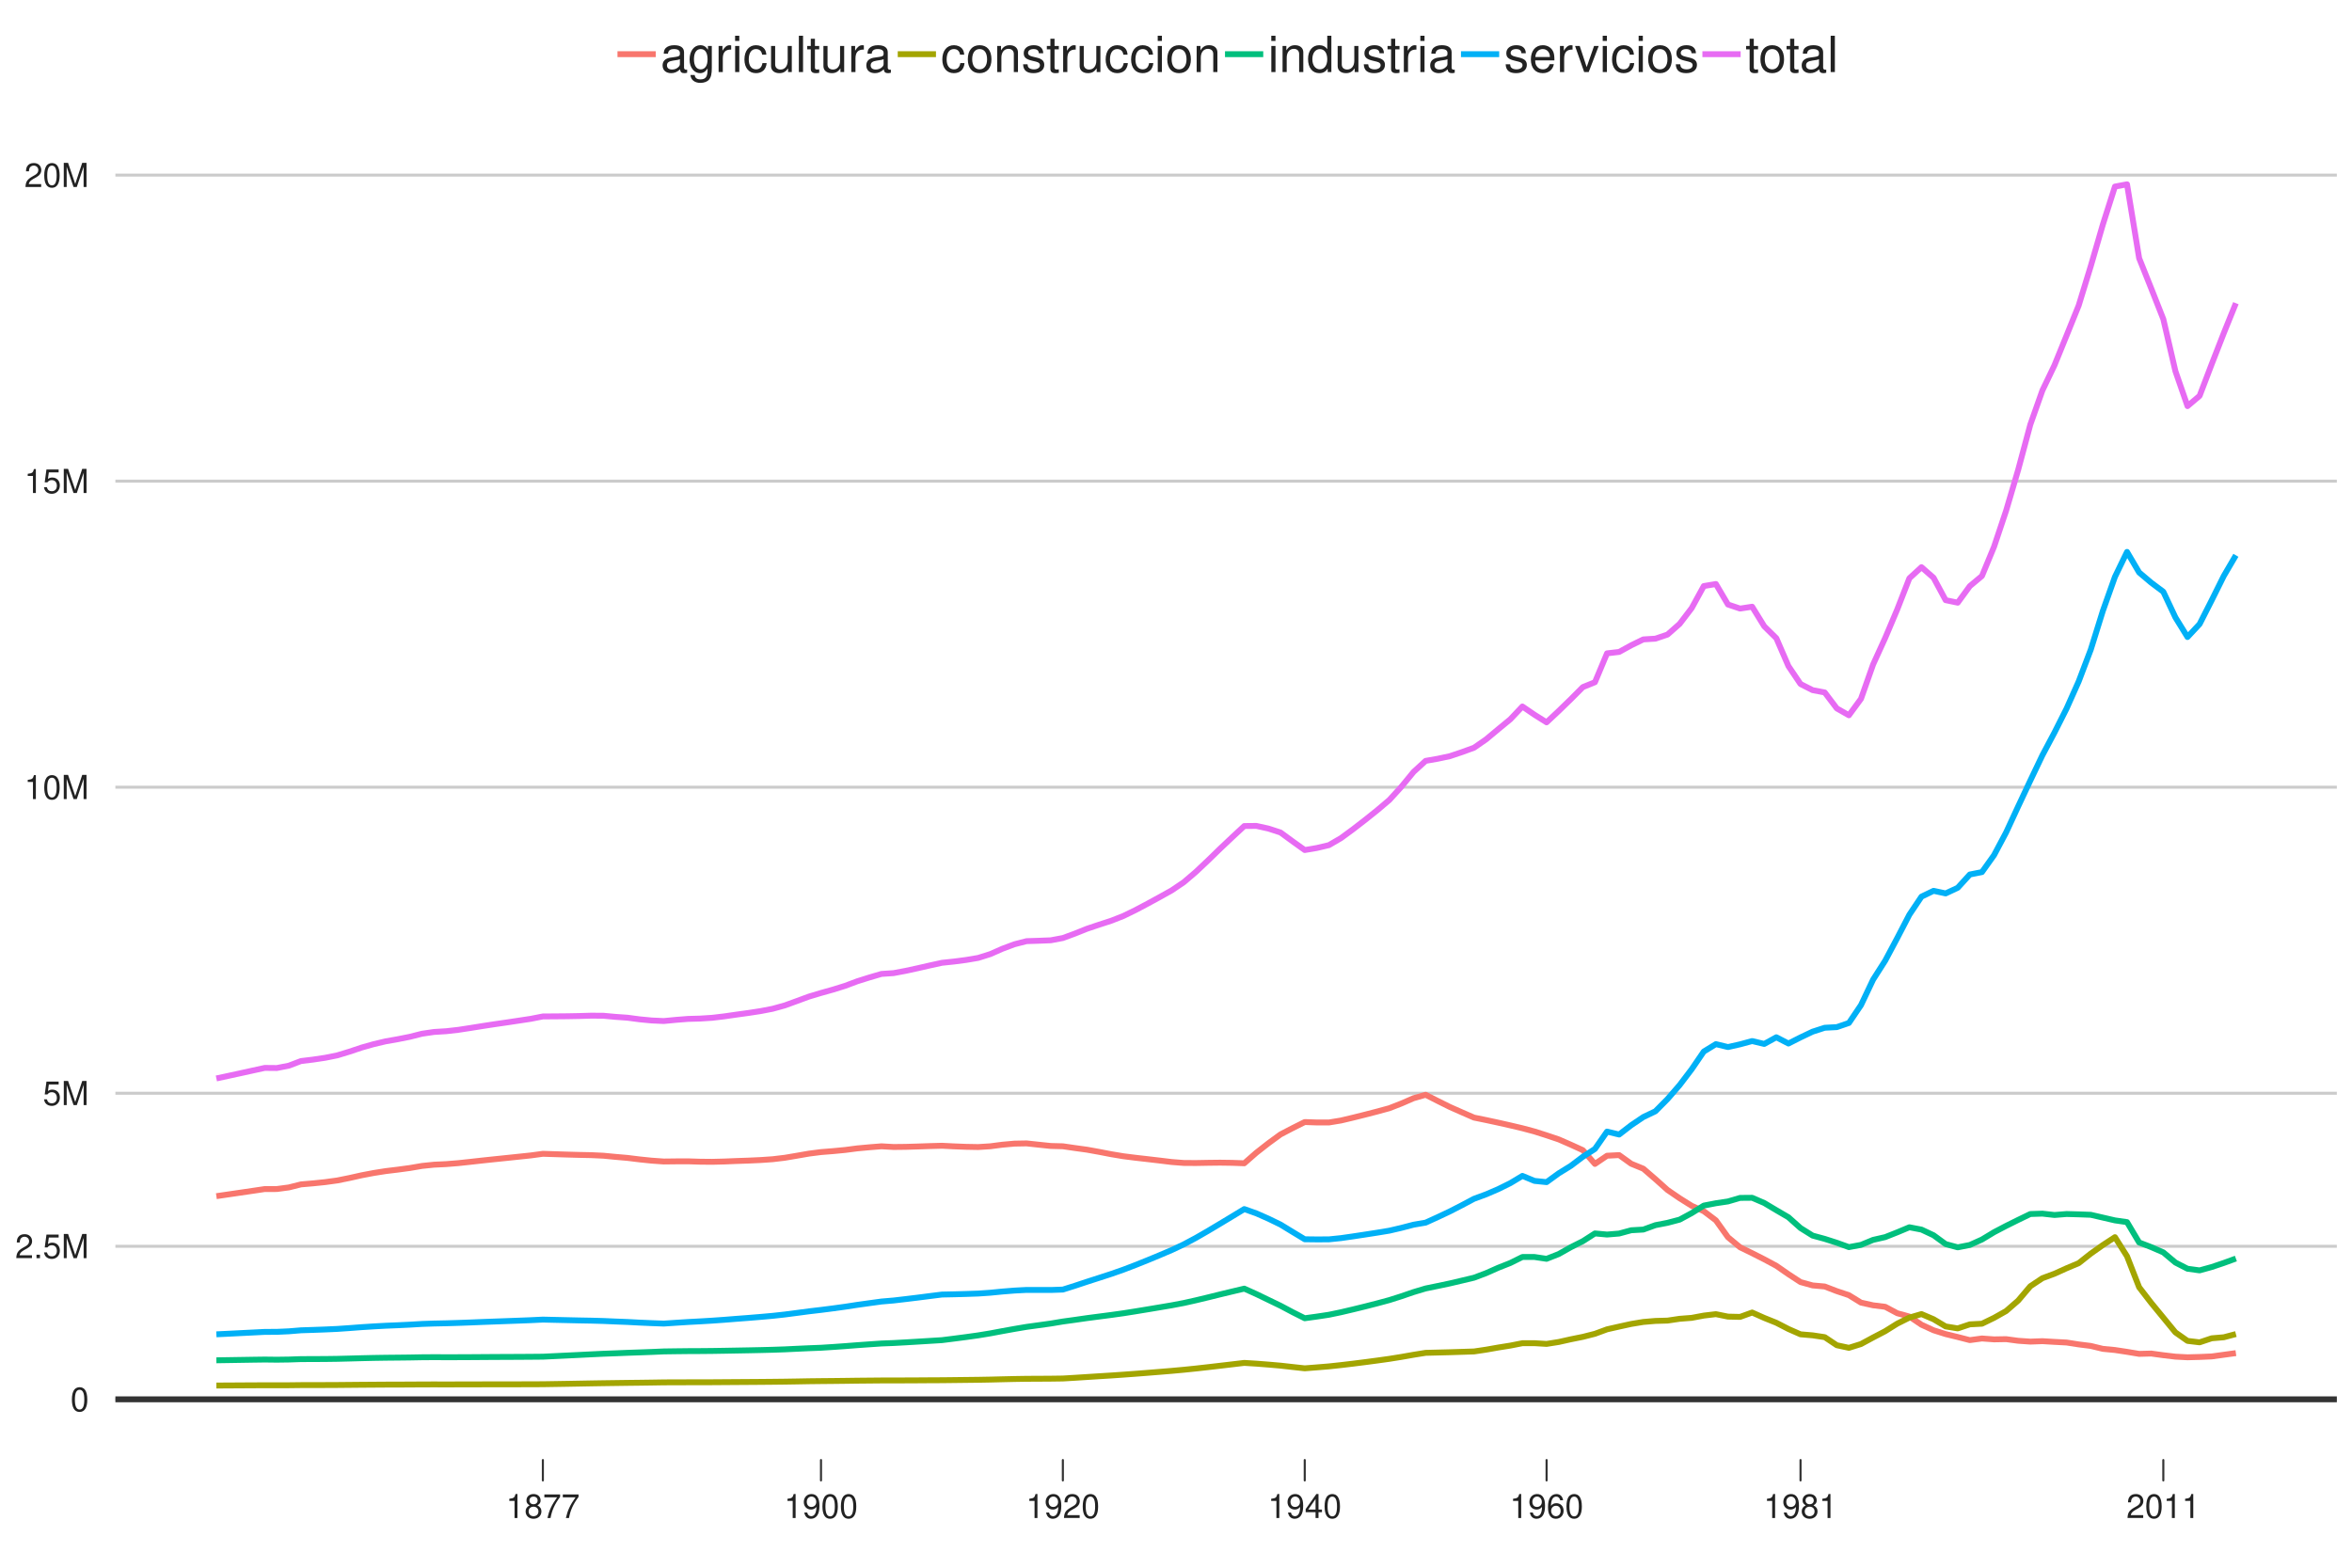
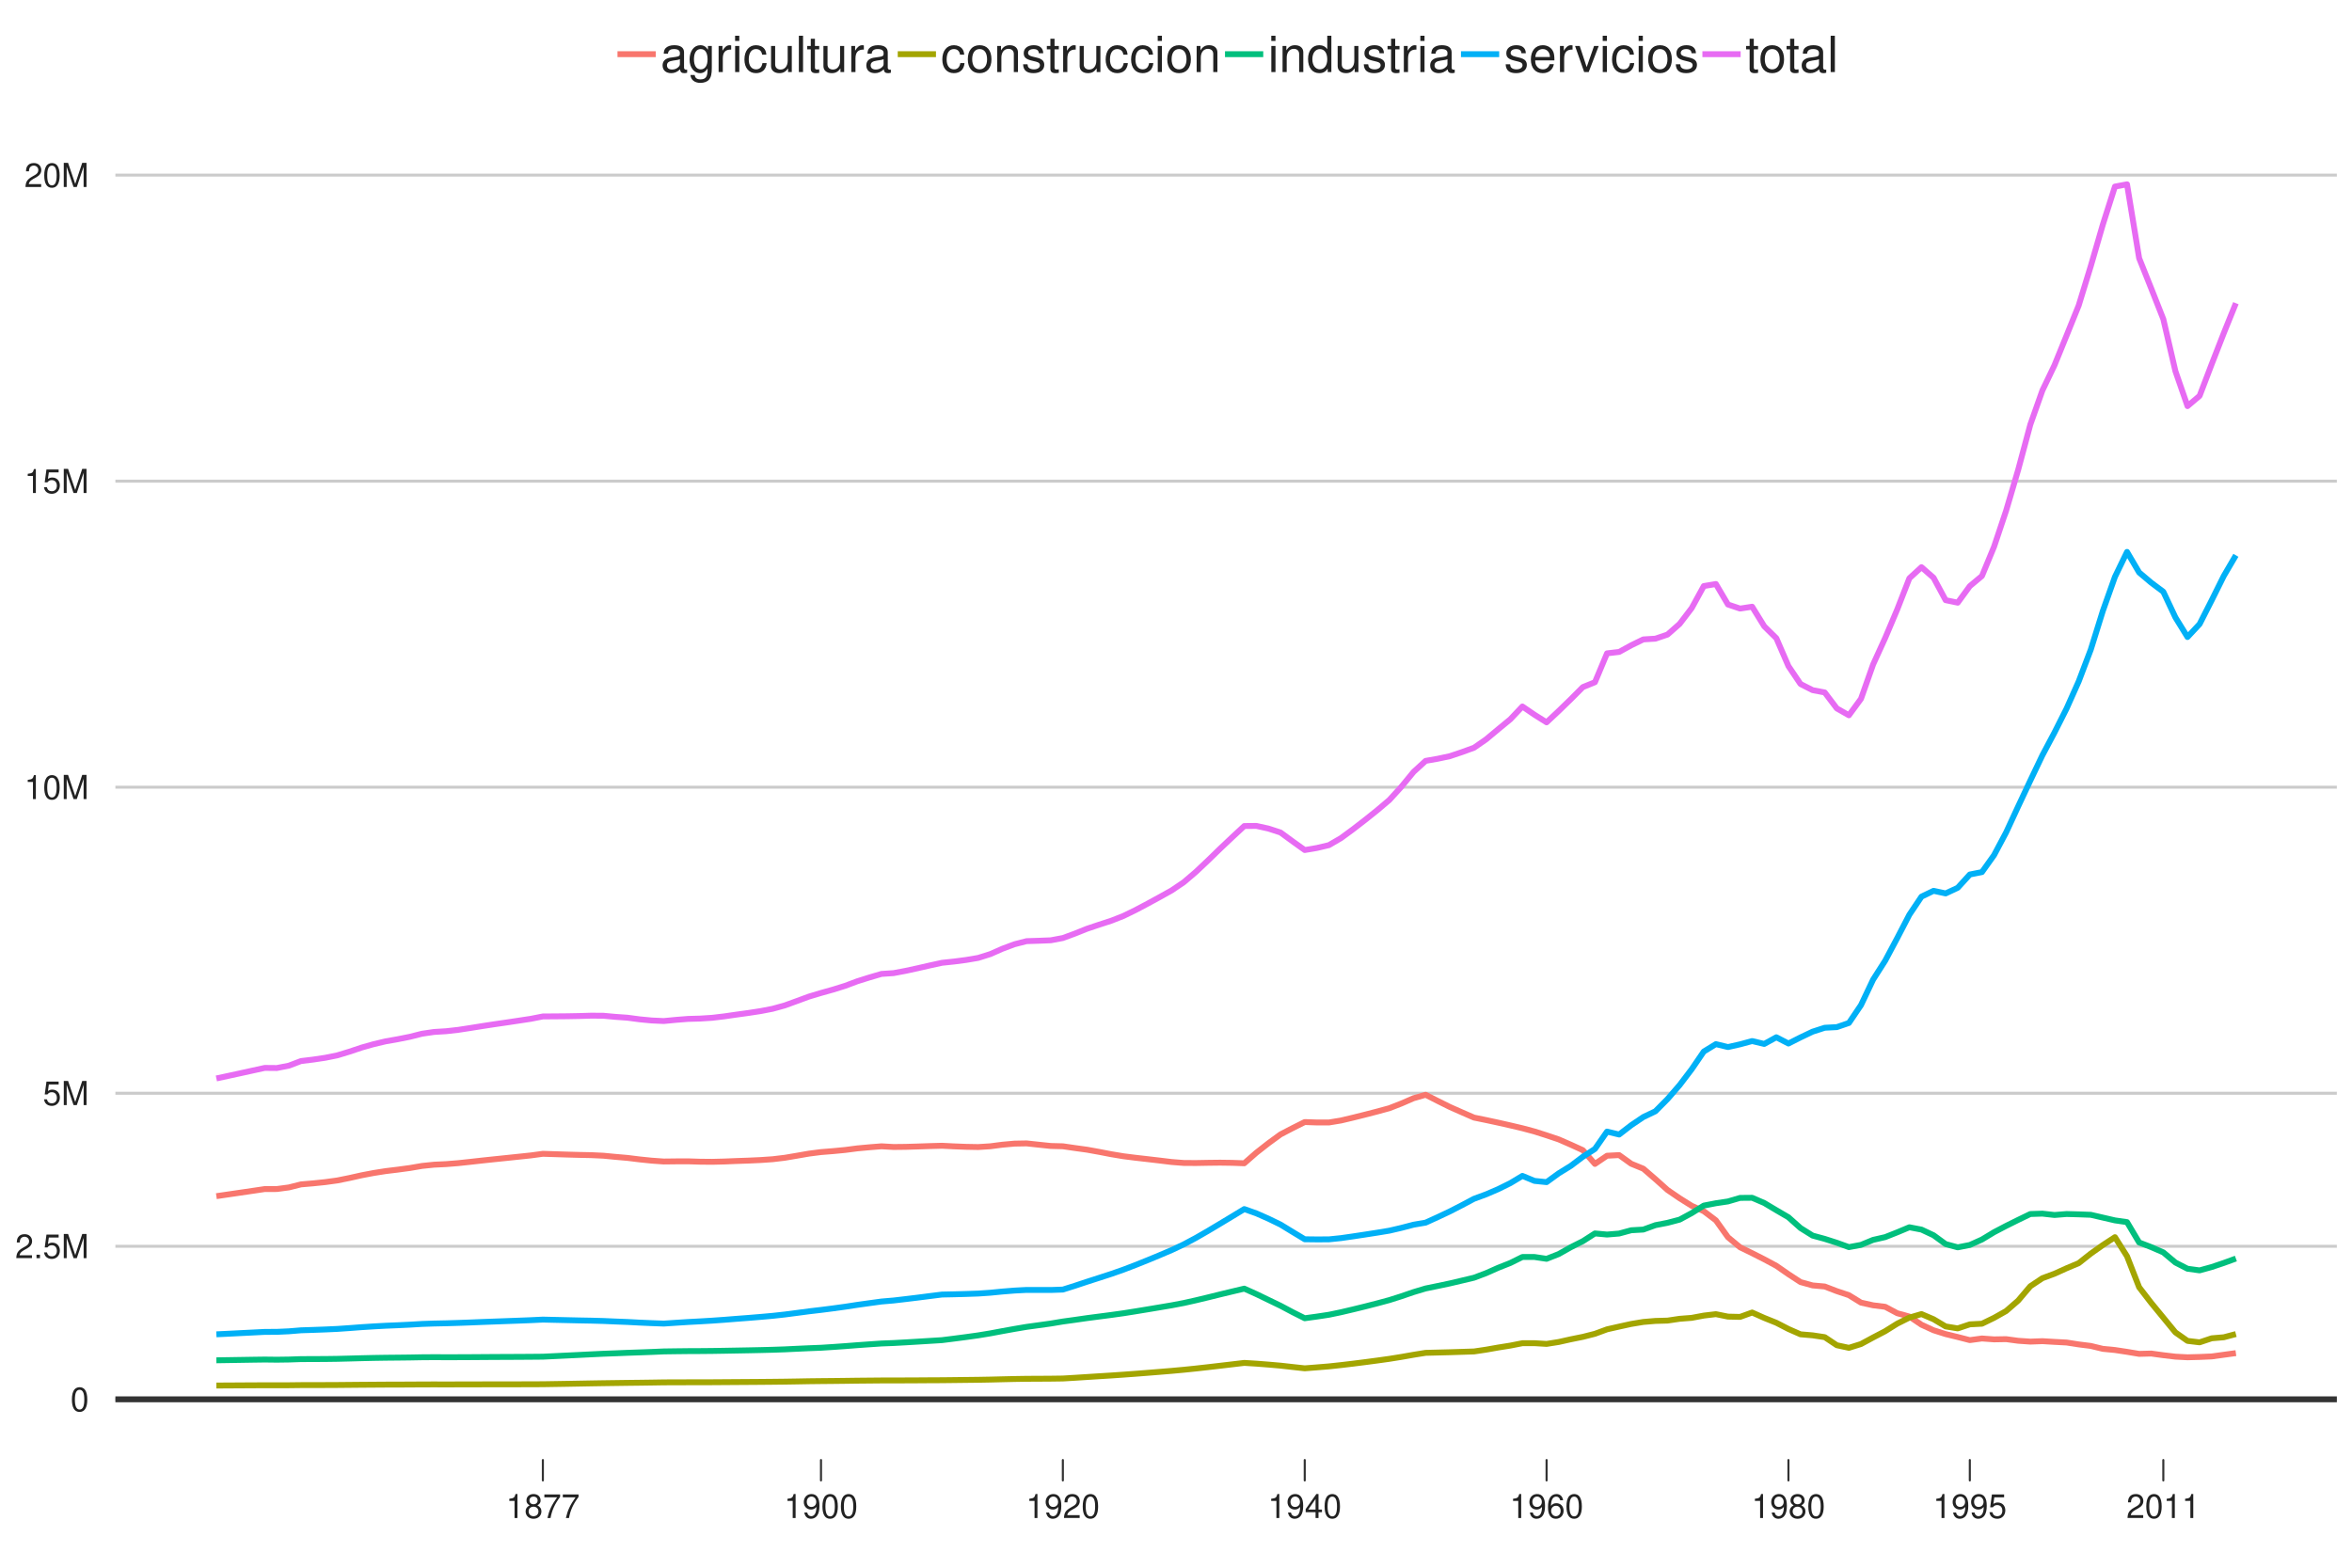
<svg xmlns="http://www.w3.org/2000/svg" viewBox="0 0 850.39 566.93">
  <defs>
    <style type="text/css">
    line, polyline, polygon, path, rect, circle {
      fill: none;
      stroke: #000000;
      stroke-linecap: round;
      stroke-linejoin: round;
      stroke-miterlimit: 10.00;
    }
  </style>
  </defs>
  <rect width="100%" height="100%" style="stroke: none; fill: #FFFFFF;" />
  <rect x="0.00" y="0.00" width="850.39" height="566.93" style="stroke-width: 1.07; stroke: #FFFFFF; fill: #FFFFFF;" />
  <defs>
    <clipPath id="cpNDEuNzJ8ODQ0LjkxfDUyOC4wMHw0NC42OA==">
      <rect x="41.72" y="44.68" width="803.20" height="483.32" />
    </clipPath>
  </defs>
  <polyline points="41.72,506.03 844.91,506.03 " style="stroke-width: 1.07; stroke: #CBCBCB; stroke-linecap: butt;" clip-path="url(#cpNDEuNzJ8ODQ0LjkxfDUyOC4wMHw0NC42OA==)" />
  <polyline points="41.72,450.69 844.91,450.69 " style="stroke-width: 1.07; stroke: #CBCBCB; stroke-linecap: butt;" clip-path="url(#cpNDEuNzJ8ODQ0LjkxfDUyOC4wMHw0NC42OA==)" />
  <polyline points="41.72,395.35 844.91,395.35 " style="stroke-width: 1.07; stroke: #CBCBCB; stroke-linecap: butt;" clip-path="url(#cpNDEuNzJ8ODQ0LjkxfDUyOC4wMHw0NC42OA==)" />
  <polyline points="41.72,284.67 844.91,284.67 " style="stroke-width: 1.07; stroke: #CBCBCB; stroke-linecap: butt;" clip-path="url(#cpNDEuNzJ8ODQ0LjkxfDUyOC4wMHw0NC42OA==)" />
  <polyline points="41.72,174.00 844.91,174.00 " style="stroke-width: 1.07; stroke: #CBCBCB; stroke-linecap: butt;" clip-path="url(#cpNDEuNzJ8ODQ0LjkxfDUyOC4wMHw0NC42OA==)" />
  <polyline points="41.72,63.32 844.91,63.32 " style="stroke-width: 1.07; stroke: #CBCBCB; stroke-linecap: butt;" clip-path="url(#cpNDEuNzJ8ODQ0LjkxfDUyOC4wMHw0NC42OA==)" />
  <polyline points="78.23,432.57 82.60,431.93 86.97,431.29 91.34,430.65 95.72,430.00 100.09,429.99 104.46,429.41 108.83,428.31 113.21,427.94 117.58,427.49 121.95,426.89 126.32,426.01 130.70,425.03 135.07,424.20 139.44,423.51 143.81,422.98 148.19,422.39 152.56,421.64 156.93,421.19 161.30,420.98 165.67,420.63 170.05,420.16 174.42,419.67 178.79,419.21 183.16,418.76 187.54,418.30 191.91,417.84 196.28,417.25 200.65,417.39 205.03,417.53 209.40,417.65 213.77,417.74 218.14,417.94 222.51,418.36 226.89,418.74 231.26,419.28 235.63,419.73 240.00,420.04 244.38,419.99 248.75,419.97 253.12,420.11 257.49,420.15 261.87,420.04 266.24,419.86 270.61,419.71 274.98,419.51 279.35,419.21 283.73,418.69 288.10,417.95 292.47,417.19 296.84,416.63 301.22,416.28 305.59,415.86 309.96,415.29 314.33,414.89 318.71,414.54 323.08,414.79 327.45,414.74 331.82,414.61 336.19,414.46 340.57,414.34 344.94,414.56 349.31,414.73 353.68,414.81 358.06,414.53 362.43,413.96 366.80,413.57 371.17,413.49 375.55,413.96 379.92,414.42 384.29,414.53 388.66,415.17 393.03,415.77 397.41,416.56 401.78,417.40 406.15,418.13 410.52,418.68 414.90,419.18 419.27,419.69 423.64,420.22 428.01,420.56 432.39,420.59 436.76,420.51 441.13,420.46 445.50,420.52 449.88,420.68 454.25,416.85 458.62,413.43 462.99,410.24 467.36,407.96 471.74,405.77 476.11,405.92 480.48,405.93 484.85,405.21 489.23,404.17 493.60,403.08 497.97,401.95 502.34,400.76 506.72,399.05 511.09,397.15 515.46,395.91 519.83,398.14 524.20,400.31 528.58,402.25 532.95,404.16 537.32,405.05 541.69,405.99 546.07,406.98 550.44,408.01 554.81,409.18 559.18,410.57 563.56,412.04 567.93,413.95 572.30,415.94 576.67,420.91 581.04,417.95 585.42,417.72 589.79,420.85 594.16,422.64 598.53,426.41 602.91,430.33 607.28,433.32 611.65,436.06 616.02,438.01 620.40,441.32 624.77,447.43 629.14,451.06 633.51,453.19 637.88,455.41 642.26,457.76 646.63,460.79 651.00,463.64 655.37,464.85 659.75,465.24 664.12,466.92 668.49,468.38 672.86,471.07 677.24,472.04 681.61,472.58 685.98,474.91 690.35,476.11 694.73,479.06 699.10,481.07 703.47,482.45 707.84,483.51 712.21,484.63 716.59,484.04 720.96,484.36 725.33,484.28 729.70,484.87 734.08,485.17 738.45,485.01 742.82,485.27 747.19,485.50 751.57,486.18 755.94,486.73 760.31,487.79 764.68,488.21 769.05,488.87 773.43,489.60 777.80,489.49 782.17,490.09 786.54,490.61 790.92,490.84 795.29,490.72 799.66,490.53 804.03,489.93 808.41,489.33 " style="stroke-width: 2.13; stroke: #F8766D; stroke-linecap: butt;" clip-path="url(#cpNDEuNzJ8ODQ0LjkxfDUyOC4wMHw0NC42OA==)" />
  <polyline points="78.23,501.05 82.60,501.03 86.97,501.00 91.34,500.98 95.72,500.95 100.09,500.97 104.46,500.95 108.83,500.90 113.21,500.89 117.58,500.88 121.95,500.86 126.32,500.82 130.70,500.78 135.07,500.75 139.44,500.72 143.81,500.71 148.19,500.69 152.56,500.66 156.93,500.65 161.30,500.66 165.67,500.65 170.05,500.64 174.42,500.63 178.79,500.62 183.16,500.62 187.54,500.61 191.91,500.60 196.28,500.58 200.65,500.51 205.03,500.44 209.40,500.36 213.77,500.28 218.14,500.21 222.51,500.15 226.89,500.09 231.26,500.04 235.63,499.98 240.00,499.91 244.38,499.89 248.75,499.88 253.12,499.87 257.49,499.86 261.87,499.83 266.24,499.80 270.61,499.77 274.98,499.74 279.35,499.70 283.73,499.65 288.10,499.58 292.47,499.50 296.84,499.45 301.22,499.41 305.59,499.36 309.96,499.30 314.33,499.26 318.71,499.22 323.08,499.22 327.45,499.20 331.82,499.18 336.19,499.15 340.57,499.13 344.94,499.08 349.31,499.03 353.68,498.98 358.06,498.90 362.43,498.79 366.80,498.69 371.17,498.62 375.55,498.60 379.92,498.57 384.29,498.51 388.66,498.25 393.03,497.97 397.41,497.69 401.78,497.42 406.15,497.12 410.52,496.80 414.90,496.46 419.27,496.11 423.64,495.75 428.01,495.35 432.39,494.90 436.76,494.41 441.13,493.90 445.50,493.39 449.88,492.87 454.25,493.14 458.62,493.48 462.99,493.86 467.36,494.35 471.74,494.83 476.11,494.49 480.48,494.13 484.85,493.66 489.23,493.14 493.60,492.59 497.97,492.01 502.34,491.40 506.72,490.70 511.09,489.93 515.46,489.23 519.83,489.12 524.20,489.01 528.58,488.87 532.95,488.73 537.32,488.08 541.69,487.31 546.07,486.61 550.44,485.75 554.81,485.74 559.18,486.00 563.56,485.31 567.93,484.33 572.30,483.45 576.67,482.34 581.04,480.73 585.42,479.74 589.79,478.78 594.16,478.06 598.53,477.69 602.91,477.57 607.28,476.92 611.65,476.58 616.02,475.76 620.40,475.24 624.77,476.13 629.14,476.23 633.51,474.65 637.88,476.60 642.26,478.36 646.63,480.61 651.00,482.53 655.37,482.90 659.75,483.56 664.12,486.48 668.49,487.42 672.86,486.05 677.24,483.68 681.61,481.40 685.98,478.67 690.35,476.49 694.73,475.21 699.10,477.08 703.47,479.68 707.84,480.39 712.21,478.93 716.59,478.70 720.96,476.58 725.33,474.12 729.70,470.32 734.08,465.15 738.45,462.24 742.82,460.62 747.19,458.64 751.57,456.80 755.94,453.35 760.31,450.25 764.68,447.40 769.05,454.31 773.43,465.52 777.80,471.18 782.17,476.50 786.54,481.83 790.92,484.91 795.29,485.43 799.66,483.97 804.03,483.60 808.41,482.44 " style="stroke-width: 2.13; stroke: #A3A500; stroke-linecap: butt;" clip-path="url(#cpNDEuNzJ8ODQ0LjkxfDUyOC4wMHw0NC42OA==)" />
  <polyline points="78.23,491.93 82.60,491.86 86.97,491.79 91.34,491.72 95.72,491.66 100.09,491.71 104.46,491.65 108.83,491.50 113.21,491.48 117.58,491.46 121.95,491.40 126.32,491.29 130.70,491.17 135.07,491.07 139.44,491.00 143.81,490.96 148.19,490.91 152.56,490.83 156.93,490.80 161.30,490.82 165.67,490.81 170.05,490.79 174.42,490.76 178.79,490.73 183.16,490.71 187.54,490.69 191.91,490.66 196.28,490.62 200.65,490.41 205.03,490.20 209.40,489.99 213.77,489.77 218.14,489.56 222.51,489.40 226.89,489.22 231.26,489.07 235.63,488.91 240.00,488.72 244.38,488.66 248.75,488.61 253.12,488.59 257.49,488.55 261.87,488.48 266.24,488.40 270.61,488.32 274.98,488.23 279.35,488.12 283.73,487.97 288.10,487.76 292.47,487.56 296.84,487.39 301.22,487.11 305.59,486.80 309.96,486.46 314.33,486.15 318.71,485.85 323.08,485.68 327.45,485.44 331.82,485.18 336.19,484.91 340.57,484.64 344.94,484.09 349.31,483.52 353.68,482.91 358.06,482.19 362.43,481.37 366.80,480.58 371.17,479.84 375.55,479.24 379.92,478.63 384.29,477.90 388.66,477.30 393.03,476.67 397.41,476.10 401.78,475.53 406.15,474.92 410.52,474.23 414.90,473.51 419.27,472.78 423.64,472.04 428.01,471.21 432.39,470.23 436.76,469.18 441.13,468.10 445.50,467.05 449.88,466.01 454.25,467.98 458.62,470.09 462.99,472.20 467.36,474.52 471.74,476.72 476.11,476.12 480.48,475.46 484.85,474.55 489.23,473.52 493.60,472.45 497.97,471.33 502.34,470.15 506.72,468.76 511.09,467.26 515.46,465.95 519.83,465.05 524.20,464.13 528.58,463.10 532.95,462.06 537.32,460.41 541.69,458.47 546.07,456.74 550.44,454.57 554.81,454.57 559.18,455.23 563.56,453.51 567.93,451.05 572.30,448.85 576.67,446.05 581.04,446.45 585.42,446.09 589.79,444.90 594.16,444.65 598.53,443.06 602.91,442.21 607.28,441.06 611.65,438.70 616.02,435.98 620.40,435.13 624.77,434.48 629.14,433.20 633.51,433.16 637.88,435.04 642.26,437.65 646.63,440.20 651.00,444.10 655.37,446.83 659.75,448.02 664.12,449.42 668.49,451.00 672.86,450.19 677.24,448.38 681.61,447.38 685.98,445.65 690.35,443.82 694.73,444.66 699.10,446.71 703.47,449.90 707.84,451.08 712.21,450.22 716.59,448.25 720.96,445.61 725.33,443.32 729.70,441.15 734.08,439.03 738.45,438.89 742.82,439.38 747.19,439.03 751.57,439.15 755.94,439.31 760.31,440.32 764.68,441.33 769.05,441.96 773.43,449.32 777.80,451.00 782.17,452.90 786.54,456.57 790.92,458.82 795.29,459.41 799.66,458.20 804.03,456.73 808.41,455.13 " style="stroke-width: 2.13; stroke: #00BF7D; stroke-linecap: butt;" clip-path="url(#cpNDEuNzJ8ODQ0LjkxfDUyOC4wMHw0NC42OA==)" />
  <polyline points="78.23,482.53 82.60,482.32 86.97,482.10 91.34,481.88 95.72,481.66 100.09,481.64 104.46,481.44 108.83,481.08 113.21,480.94 117.58,480.78 121.95,480.58 126.32,480.28 130.70,479.95 135.07,479.67 139.44,479.43 143.81,479.25 148.19,479.04 152.56,478.78 156.93,478.63 161.30,478.54 165.67,478.41 170.05,478.25 174.42,478.07 178.79,477.91 183.16,477.75 187.54,477.59 191.91,477.42 196.28,477.21 200.65,477.31 205.03,477.41 209.40,477.51 213.77,477.59 218.14,477.71 222.51,477.90 226.89,478.07 231.26,478.30 235.63,478.49 240.00,478.65 244.38,478.36 248.75,478.08 253.12,477.85 257.49,477.59 261.87,477.28 266.24,476.93 270.61,476.60 274.98,476.24 279.35,475.85 283.73,475.37 288.10,474.80 292.47,474.22 296.84,473.71 301.22,473.15 305.59,472.55 309.96,471.88 314.33,471.27 318.71,470.67 323.08,470.30 327.45,469.79 331.82,469.26 336.19,468.70 340.57,468.15 344.94,468.06 349.31,467.94 353.68,467.79 358.06,467.49 362.43,467.06 366.80,466.71 371.17,466.48 375.55,466.49 379.92,466.50 384.29,466.35 388.66,464.97 393.03,463.52 397.41,462.11 401.78,460.69 406.15,459.16 410.52,457.49 414.90,455.73 419.27,453.92 423.64,452.06 428.01,450.00 432.39,447.66 436.76,445.14 441.13,442.53 445.50,439.90 449.88,437.24 454.25,438.79 458.62,440.72 462.99,442.84 467.36,445.51 471.74,448.16 476.11,448.21 480.48,448.19 484.85,447.74 489.23,447.11 493.60,446.45 497.97,445.77 502.34,445.05 506.72,444.03 511.09,442.89 515.46,442.14 519.83,440.15 524.20,438.09 528.58,435.84 532.95,433.52 537.32,431.91 541.69,430.03 546.07,427.87 550.44,425.24 554.81,427.05 559.18,427.50 563.56,424.32 567.93,421.62 572.30,418.32 576.67,415.49 581.04,409.22 585.42,410.28 589.79,406.91 594.16,403.96 598.53,401.87 602.91,397.45 607.28,392.41 611.65,386.66 616.02,380.27 620.40,377.59 624.77,378.65 629.14,377.66 633.51,376.48 637.88,377.52 642.26,375.11 646.63,377.37 651.00,375.16 655.37,373.08 659.75,371.67 664.12,371.44 668.49,369.94 672.86,363.48 677.24,354.26 681.61,347.41 685.98,339.21 690.35,330.79 694.73,324.26 699.10,322.15 703.47,323.09 707.84,321.05 712.21,316.25 716.59,315.38 720.96,309.26 725.33,301.04 729.70,291.60 734.08,282.28 738.45,273.13 742.82,264.90 747.19,256.24 751.57,246.43 755.94,234.92 760.31,220.91 764.68,208.61 769.05,199.59 773.43,207.02 777.80,210.72 782.17,213.99 786.54,223.28 790.92,230.37 795.29,225.68 799.66,217.08 804.03,208.29 808.41,200.81 " style="stroke-width: 2.13; stroke: #00B0F6; stroke-linecap: butt;" clip-path="url(#cpNDEuNzJ8ODQ0LjkxfDUyOC4wMHw0NC42OA==)" />
  <polyline points="78.23,390.00 82.60,389.06 86.97,388.11 91.34,387.15 95.72,386.19 100.09,386.23 104.46,385.37 108.83,383.71 113.21,383.18 117.58,382.53 121.95,381.65 126.32,380.32 130.70,378.85 135.07,377.61 139.44,376.58 143.81,375.81 148.19,374.94 152.56,373.83 156.93,373.19 161.30,372.92 165.67,372.43 170.05,371.76 174.42,371.06 178.79,370.39 183.16,369.76 187.54,369.10 191.91,368.44 196.28,367.58 200.65,367.55 205.03,367.51 209.40,367.43 213.77,367.30 218.14,367.33 222.51,367.73 226.89,368.04 231.26,368.62 235.63,369.04 240.00,369.24 244.38,368.82 248.75,368.47 253.12,368.35 257.49,368.07 261.87,367.55 266.24,366.92 270.61,366.32 274.98,365.65 279.35,364.81 283.73,363.60 288.10,362.01 292.47,360.40 296.84,359.09 301.22,357.86 305.59,356.50 309.96,354.86 314.33,353.49 318.71,352.20 323.08,351.91 327.45,351.09 331.82,350.14 336.19,349.14 340.57,348.18 344.94,347.72 349.31,347.15 353.68,346.41 358.06,345.03 362.43,343.10 366.80,341.47 371.17,340.35 375.55,340.21 379.92,340.04 384.29,339.22 388.66,337.61 393.03,335.86 397.41,334.39 401.78,332.97 406.15,331.26 410.52,329.13 414.90,326.81 419.27,324.43 423.64,321.99 428.01,319.04 432.39,315.30 436.76,311.17 441.13,306.92 445.50,302.79 449.88,298.72 454.25,298.68 458.62,299.64 462.99,301.06 467.36,304.26 471.74,307.40 476.11,306.66 480.48,305.63 484.85,303.09 489.23,299.87 493.60,296.49 497.97,292.99 502.34,289.29 506.72,284.47 511.09,279.15 515.46,275.15 519.83,274.39 524.20,273.46 528.58,271.99 532.95,270.40 537.32,267.37 541.69,263.72 546.07,260.12 550.44,255.49 554.81,258.47 559.18,261.22 563.56,257.11 567.93,252.87 572.30,248.48 576.67,246.71 581.04,236.27 585.42,235.76 589.79,233.36 594.16,231.23 598.53,230.96 602.91,229.48 607.28,225.63 611.65,219.91 616.02,211.94 620.40,211.20 624.77,218.61 629.14,220.08 633.51,219.41 637.88,226.49 642.26,230.80 646.63,240.89 651.00,247.36 655.37,249.58 659.75,250.41 664.12,256.18 668.49,258.67 672.86,252.71 677.24,240.29 681.61,230.70 685.98,220.36 690.35,209.13 694.73,205.11 699.10,208.93 703.47,217.04 707.84,217.95 712.21,211.96 716.59,208.30 720.96,197.73 725.33,184.69 729.70,169.87 734.08,153.55 738.45,141.20 742.82,132.08 747.19,121.33 751.57,110.48 755.94,96.23 760.31,81.19 764.68,67.47 769.05,66.65 773.43,93.38 777.80,104.31 782.17,115.40 786.54,134.22 790.92,146.86 795.29,143.15 799.66,131.69 804.03,120.48 808.41,109.64 " style="stroke-width: 2.13; stroke: #E76BF3; stroke-linecap: butt;" clip-path="url(#cpNDEuNzJ8ODQ0LjkxfDUyOC4wMHw0NC42OA==)" />
  <line x1="41.72" y1="506.03" x2="844.91" y2="506.03" style="stroke-width: 2.13; stroke: #333333; stroke-linecap: butt;" clip-path="url(#cpNDEuNzJ8ODQ0LjkxfDUyOC4wMHw0NC42OA==)" />
  <defs>
    <clipPath id="cpMC4wMHw4NTAuMzl8NTY2LjkzfDAuMDA=">
      <rect x="0.00" y="0.00" width="850.39" height="566.93" />
    </clipPath>
  </defs>
  <g clip-path="url(#cpMC4wMHw4NTAuMzl8NTY2LjkzfDAuMDA=)">
    <text x="25.48" y="510.33" style="font-size: 12.00px; fill: #222222; font-family: Helvetica;" textLength="6.67px" lengthAdjust="spacingAndGlyphs">0</text>
  </g>
  <g clip-path="url(#cpMC4wMHw4NTAuMzl8NTY2LjkzfDAuMDA=)">
    <text x="5.48" y="454.99" style="font-size: 12.00px; fill: #222222; font-family: Helvetica;" textLength="26.68px" lengthAdjust="spacingAndGlyphs">2.5M</text>
  </g>
  <g clip-path="url(#cpMC4wMHw4NTAuMzl8NTY2LjkzfDAuMDA=)">
    <text x="15.49" y="399.65" style="font-size: 12.00px; fill: #222222; font-family: Helvetica;" textLength="16.67px" lengthAdjust="spacingAndGlyphs">5M</text>
  </g>
  <g clip-path="url(#cpMC4wMHw4NTAuMzl8NTY2LjkzfDAuMDA=)">
    <text x="8.81" y="288.98" style="font-size: 12.00px; fill: #222222; font-family: Helvetica;" textLength="23.34px" lengthAdjust="spacingAndGlyphs">10M</text>
  </g>
  <g clip-path="url(#cpMC4wMHw4NTAuMzl8NTY2LjkzfDAuMDA=)">
    <text x="8.81" y="178.30" style="font-size: 12.00px; fill: #222222; font-family: Helvetica;" textLength="23.34px" lengthAdjust="spacingAndGlyphs">15M</text>
  </g>
  <g clip-path="url(#cpMC4wMHw4NTAuMzl8NTY2LjkzfDAuMDA=)">
    <text x="8.81" y="67.63" style="font-size: 12.00px; fill: #222222; font-family: Helvetica;" textLength="23.34px" lengthAdjust="spacingAndGlyphs">20M</text>
  </g>
  <polyline points="196.28,535.37 196.28,528.00 " style="stroke-width: 0.75; stroke: #333333;" clip-path="url(#cpMC4wMHw4NTAuMzl8NTY2LjkzfDAuMDA=)" />
  <polyline points="296.84,535.37 296.84,528.00 " style="stroke-width: 0.75; stroke: #333333;" clip-path="url(#cpMC4wMHw4NTAuMzl8NTY2LjkzfDAuMDA=)" />
  <polyline points="384.29,535.37 384.29,528.00 " style="stroke-width: 0.75; stroke: #333333;" clip-path="url(#cpMC4wMHw4NTAuMzl8NTY2LjkzfDAuMDA=)" />
  <polyline points="471.74,535.37 471.74,528.00 " style="stroke-width: 0.75; stroke: #333333;" clip-path="url(#cpMC4wMHw4NTAuMzl8NTY2LjkzfDAuMDA=)" />
  <polyline points="559.18,535.37 559.18,528.00 " style="stroke-width: 0.75; stroke: #333333;" clip-path="url(#cpMC4wMHw4NTAuMzl8NTY2LjkzfDAuMDA=)" />
-   <polyline points="651.00,535.37 651.00,528.00 " style="stroke-width: 0.75; stroke: #333333;" clip-path="url(#cpMC4wMHw4NTAuMzl8NTY2LjkzfDAuMDA=)" />
+   <polyline points="646.63,535.37 646.63,528.00 " style="stroke-width: 0.75; stroke: #333333;" clip-path="url(#cpMC4wMHw4NTAuMzl8NTY2LjkzfDAuMDA=)" />
+   <polyline points="712.21,535.37 712.21,528.00 " style="stroke-width: 0.75; stroke: #333333;" clip-path="url(#cpMC4wMHw4NTAuMzl8NTY2LjkzfDAuMDA=)" />
  <polyline points="782.17,535.37 782.17,528.00 " style="stroke-width: 0.75; stroke: #333333;" clip-path="url(#cpMC4wMHw4NTAuMzl8NTY2LjkzfDAuMDA=)" />
  <g clip-path="url(#cpMC4wMHw4NTAuMzl8NTY2LjkzfDAuMDA=)">
    <text x="182.93" y="548.96" style="font-size: 12.00px; fill: #222222; font-family: Helvetica;" textLength="26.70px" lengthAdjust="spacingAndGlyphs">1877</text>
  </g>
  <g clip-path="url(#cpMC4wMHw4NTAuMzl8NTY2LjkzfDAuMDA=)">
    <text x="283.50" y="548.96" style="font-size: 12.00px; fill: #222222; font-family: Helvetica;" textLength="26.70px" lengthAdjust="spacingAndGlyphs">1900</text>
  </g>
  <g clip-path="url(#cpMC4wMHw4NTAuMzl8NTY2LjkzfDAuMDA=)">
    <text x="370.94" y="548.96" style="font-size: 12.00px; fill: #222222; font-family: Helvetica;" textLength="26.70px" lengthAdjust="spacingAndGlyphs">1920</text>
  </g>
  <g clip-path="url(#cpMC4wMHw4NTAuMzl8NTY2LjkzfDAuMDA=)">
    <text x="458.39" y="548.96" style="font-size: 12.00px; fill: #222222; font-family: Helvetica;" textLength="26.70px" lengthAdjust="spacingAndGlyphs">1940</text>
  </g>
  <g clip-path="url(#cpMC4wMHw4NTAuMzl8NTY2LjkzfDAuMDA=)">
    <text x="545.84" y="548.96" style="font-size: 12.00px; fill: #222222; font-family: Helvetica;" textLength="26.70px" lengthAdjust="spacingAndGlyphs">1960</text>
  </g>
  <g clip-path="url(#cpMC4wMHw4NTAuMzl8NTY2LjkzfDAuMDA=)">
-     <text x="637.65" y="548.96" style="font-size: 12.00px; fill: #222222; font-family: Helvetica;" textLength="26.70px" lengthAdjust="spacingAndGlyphs">1981</text>
+     <text x="633.28" y="548.96" style="font-size: 12.00px; fill: #222222; font-family: Helvetica;" textLength="26.70px" lengthAdjust="spacingAndGlyphs">1980</text>
+   </g>
+   <g clip-path="url(#cpMC4wMHw4NTAuMzl8NTY2LjkzfDAuMDA=)">
+     <text x="698.87" y="548.96" style="font-size: 12.00px; fill: #222222; font-family: Helvetica;" textLength="26.70px" lengthAdjust="spacingAndGlyphs">1995</text>
  </g>
  <g clip-path="url(#cpMC4wMHw4NTAuMzl8NTY2LjkzfDAuMDA=)">
    <text x="768.82" y="548.96" style="font-size: 12.00px; fill: #222222; font-family: Helvetica;" textLength="26.70px" lengthAdjust="spacingAndGlyphs">2011</text>
  </g>
  <line x1="223.26" y1="19.60" x2="237.09" y2="19.60" style="stroke-width: 2.13; stroke: #F8766D; stroke-linecap: butt;" clip-path="url(#cpMC4wMHw4NTAuMzl8NTY2LjkzfDAuMDA=)" />
  <line x1="324.59" y1="19.60" x2="338.41" y2="19.60" style="stroke-width: 2.13; stroke: #A3A500; stroke-linecap: butt;" clip-path="url(#cpMC4wMHw4NTAuMzl8NTY2LjkzfDAuMDA=)" />
  <line x1="442.91" y1="19.60" x2="456.74" y2="19.60" style="stroke-width: 2.13; stroke: #00BF7D; stroke-linecap: butt;" clip-path="url(#cpMC4wMHw4NTAuMzl8NTY2LjkzfDAuMDA=)" />
  <line x1="528.23" y1="19.60" x2="542.05" y2="19.60" style="stroke-width: 2.13; stroke: #00B0F6; stroke-linecap: butt;" clip-path="url(#cpMC4wMHw4NTAuMzl8NTY2LjkzfDAuMDA=)" />
  <line x1="615.52" y1="19.60" x2="629.35" y2="19.60" style="stroke-width: 2.13; stroke: #E76BF3; stroke-linecap: butt;" clip-path="url(#cpMC4wMHw4NTAuMzl8NTY2LjkzfDAuMDA=)" />
  <g clip-path="url(#cpMC4wMHw4NTAuMzl8NTY2LjkzfDAuMDA=)">
    <text x="238.82" y="26.05" style="font-size: 18.00px; fill: #222222; font-family: Helvetica;" textLength="84.04px" lengthAdjust="spacingAndGlyphs">agricultura</text>
  </g>
  <g clip-path="url(#cpMC4wMHw4NTAuMzl8NTY2LjkzfDAuMDA=)">
    <text x="340.14" y="26.05" style="font-size: 18.00px; fill: #222222; font-family: Helvetica;" textLength="101.05px" lengthAdjust="spacingAndGlyphs">construccion</text>
  </g>
  <g clip-path="url(#cpMC4wMHw4NTAuMzl8NTY2LjkzfDAuMDA=)">
    <text x="458.46" y="26.05" style="font-size: 18.00px; fill: #222222; font-family: Helvetica;" textLength="68.04px" lengthAdjust="spacingAndGlyphs">industria</text>
  </g>
  <g clip-path="url(#cpMC4wMHw4NTAuMzl8NTY2LjkzfDAuMDA=)">
    <text x="543.78" y="26.05" style="font-size: 18.00px; fill: #222222; font-family: Helvetica;" textLength="70.01px" lengthAdjust="spacingAndGlyphs">servicios</text>
  </g>
  <g clip-path="url(#cpMC4wMHw4NTAuMzl8NTY2LjkzfDAuMDA=)">
    <text x="631.07" y="26.05" style="font-size: 18.00px; fill: #222222; font-family: Helvetica;" textLength="34.02px" lengthAdjust="spacingAndGlyphs">total</text>
  </g>
</svg>
